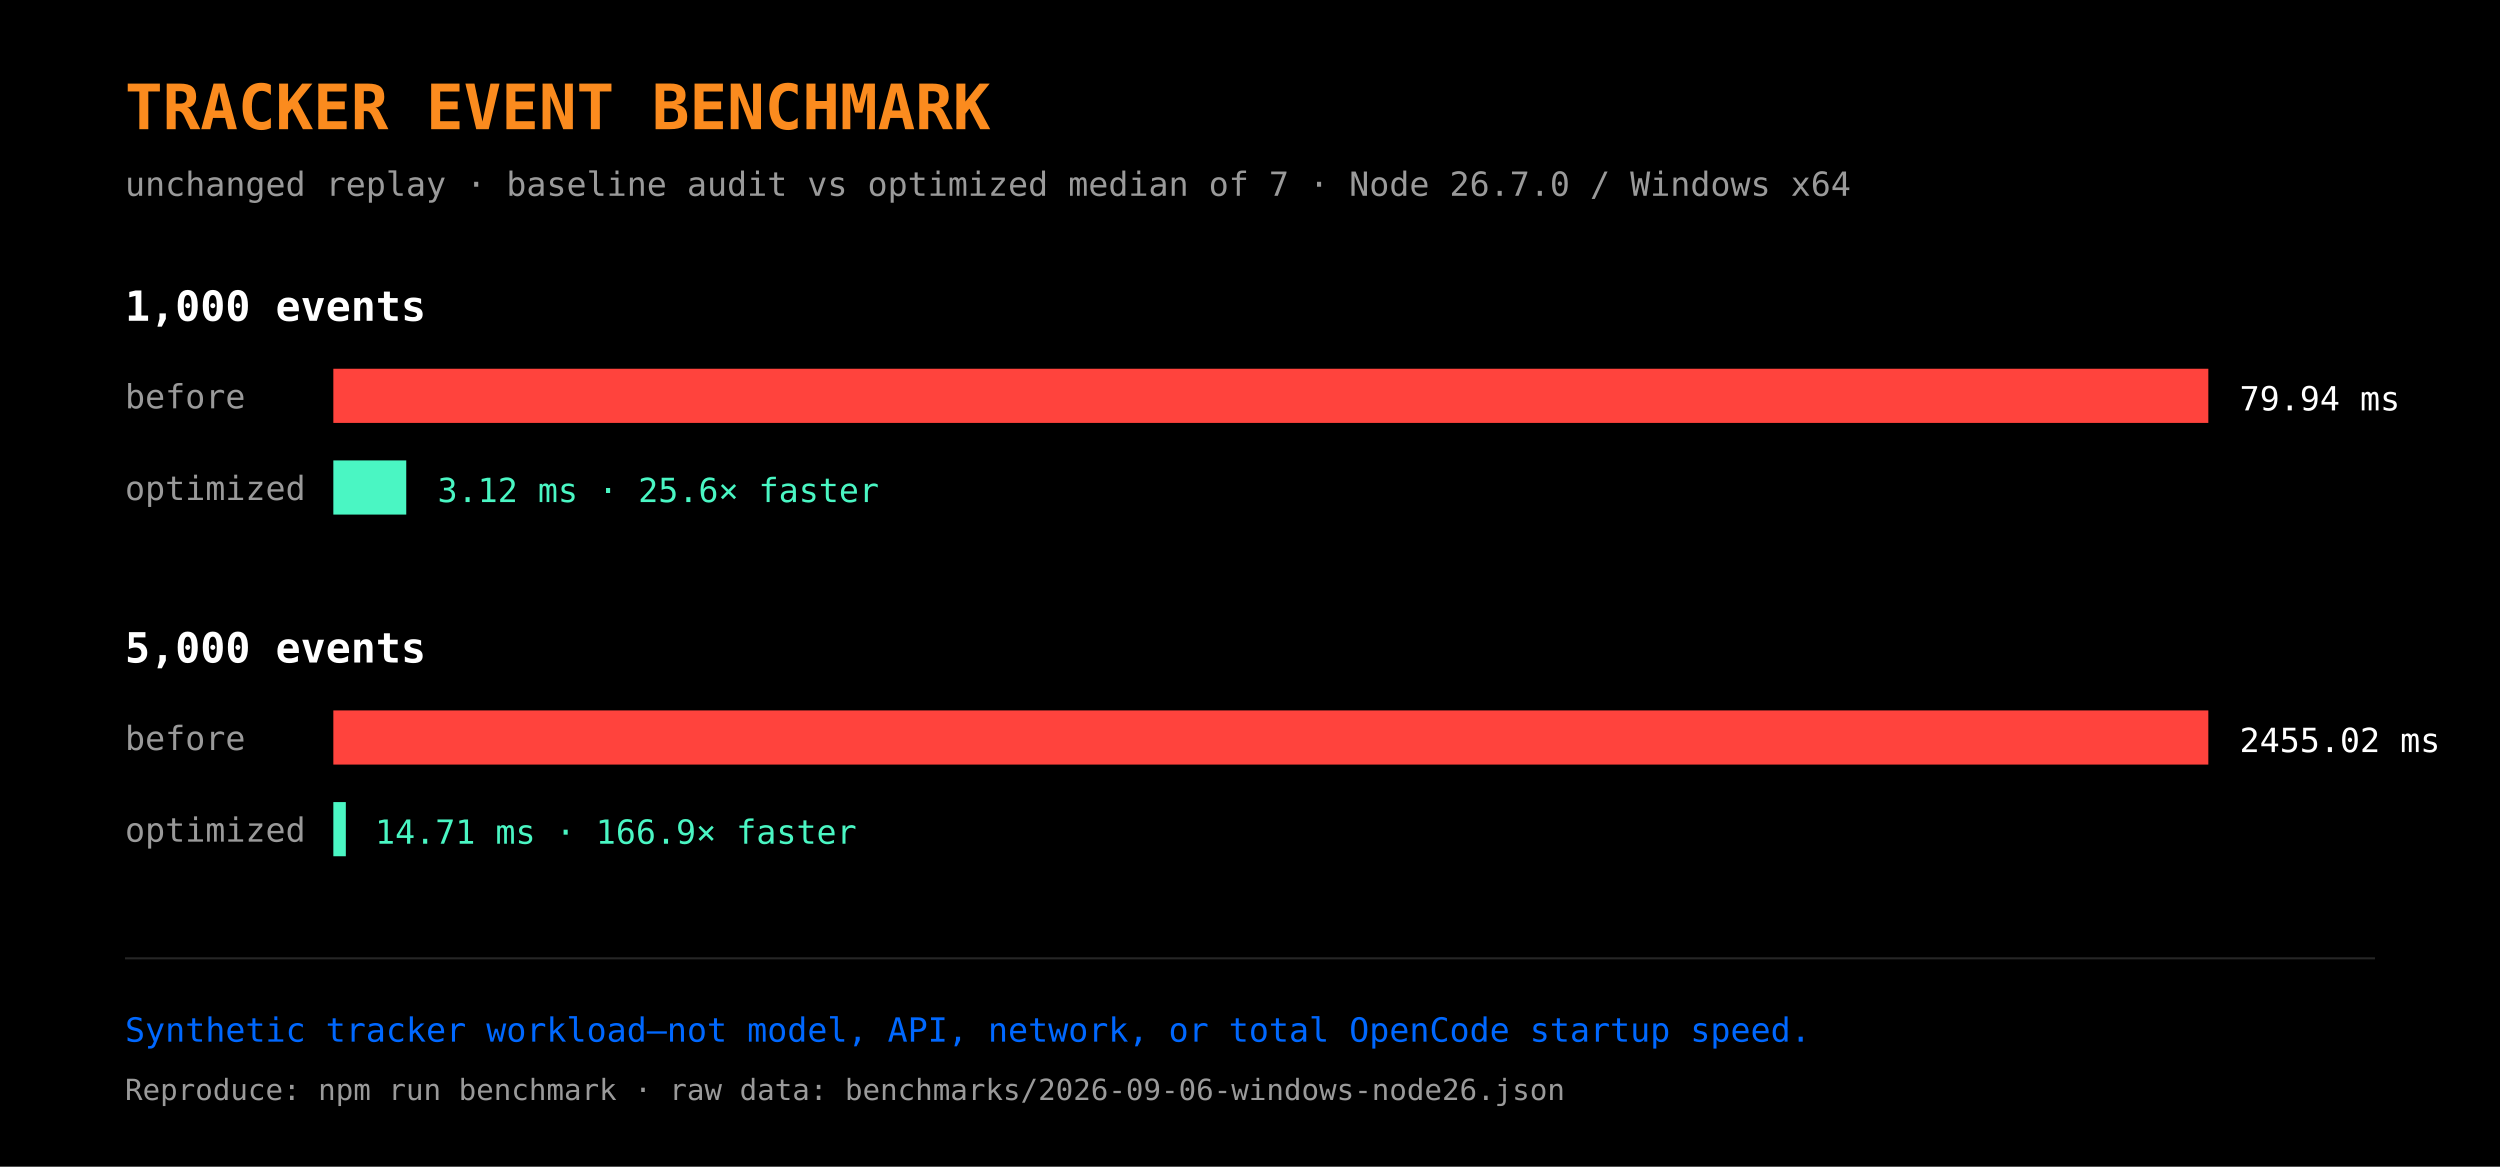
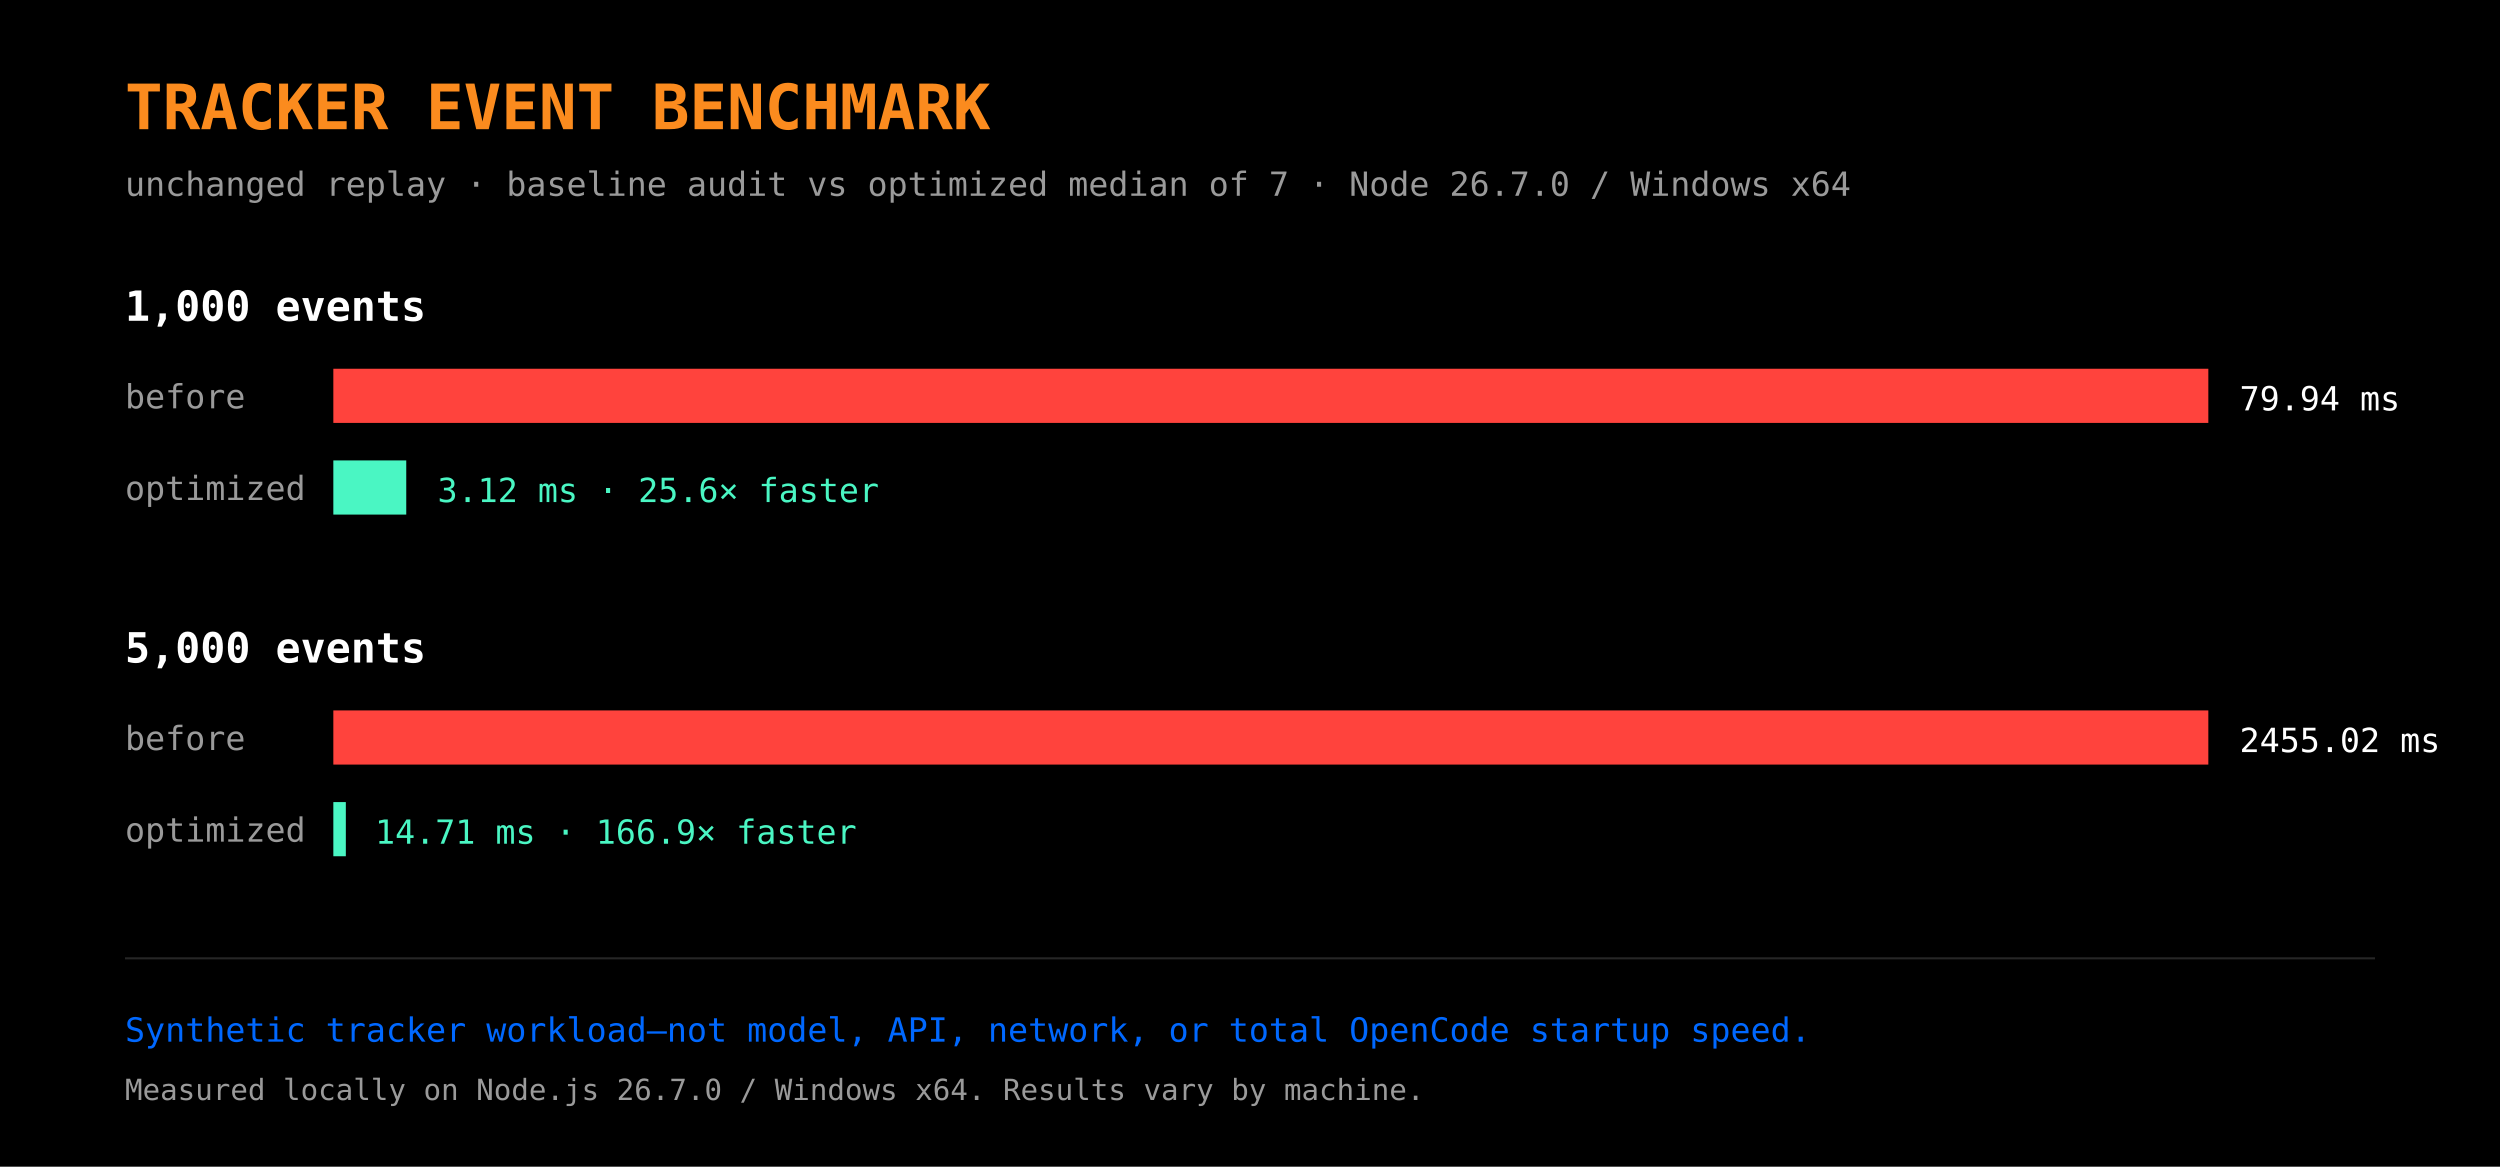
<svg xmlns="http://www.w3.org/2000/svg" width="1200" height="560" viewBox="0 0 1200 560" role="img" aria-labelledby="title desc">
  <rect width="1200" height="560" fill="#000000" />
  <text x="60" y="62" fill="#FB8B1E" font-family="ui-monospace, SFMono-Regular, Consolas, monospace" font-size="30" font-weight="700">TRACKER EVENT BENCHMARK</text>
  <text x="60" y="94" fill="#9A9A9A" font-family="ui-monospace, SFMono-Regular, Consolas, monospace" font-size="16">unchanged replay · baseline audit vs optimized median of 7 · Node 26.7.0 / Windows x64</text>
  <text x="60" y="154" fill="#FFFFFF" font-family="ui-monospace, SFMono-Regular, Consolas, monospace" font-size="20" font-weight="700">1,000 events</text>
  <text x="60" y="196" fill="#9A9A9A" font-family="ui-monospace, SFMono-Regular, Consolas, monospace" font-size="16">before</text>
  <rect x="160" y="177" width="900" height="26" fill="#FF433D" />
  <text x="1075" y="197" fill="#FFFFFF" font-family="ui-monospace, SFMono-Regular, Consolas, monospace" font-size="16">79.94 ms</text>
  <text x="60" y="240" fill="#9A9A9A" font-family="ui-monospace, SFMono-Regular, Consolas, monospace" font-size="16">optimized</text>
  <rect x="160" y="221" width="35" height="26" fill="#4AF6C3" />
  <text x="210" y="241" fill="#4AF6C3" font-family="ui-monospace, SFMono-Regular, Consolas, monospace" font-size="16">3.12 ms · 25.6× faster</text>
  <text x="60" y="318" fill="#FFFFFF" font-family="ui-monospace, SFMono-Regular, Consolas, monospace" font-size="20" font-weight="700">5,000 events</text>
  <text x="60" y="360" fill="#9A9A9A" font-family="ui-monospace, SFMono-Regular, Consolas, monospace" font-size="16">before</text>
  <rect x="160" y="341" width="900" height="26" fill="#FF433D" />
  <text x="1075" y="361" fill="#FFFFFF" font-family="ui-monospace, SFMono-Regular, Consolas, monospace" font-size="16">2455.02 ms</text>
  <text x="60" y="404" fill="#9A9A9A" font-family="ui-monospace, SFMono-Regular, Consolas, monospace" font-size="16">optimized</text>
  <rect x="160" y="385" width="6" height="26" fill="#4AF6C3" />
  <text x="180" y="405" fill="#4AF6C3" font-family="ui-monospace, SFMono-Regular, Consolas, monospace" font-size="16">14.71 ms · 166.9× faster</text>
  <line x1="60" y1="460" x2="1140" y2="460" stroke="#262626" />
  <text x="60" y="500" fill="#0068FF" font-family="ui-monospace, SFMono-Regular, Consolas, monospace" font-size="16">Synthetic tracker workload—not model, API, network, or total OpenCode startup speed.</text>
-   <text x="60" y="528" fill="#9A9A9A" font-family="ui-monospace, SFMono-Regular, Consolas, monospace" font-size="14">Reproduce: npm run benchmark · raw data: benchmarks/2026-09-06-windows-node26.json</text>
+   <text x="60" y="528" fill="#9A9A9A" font-family="ui-monospace, SFMono-Regular, Consolas, monospace" font-size="14">Measured locally on Node.js 26.7.0 / Windows x64. Results vary by machine.</text>
</svg>
